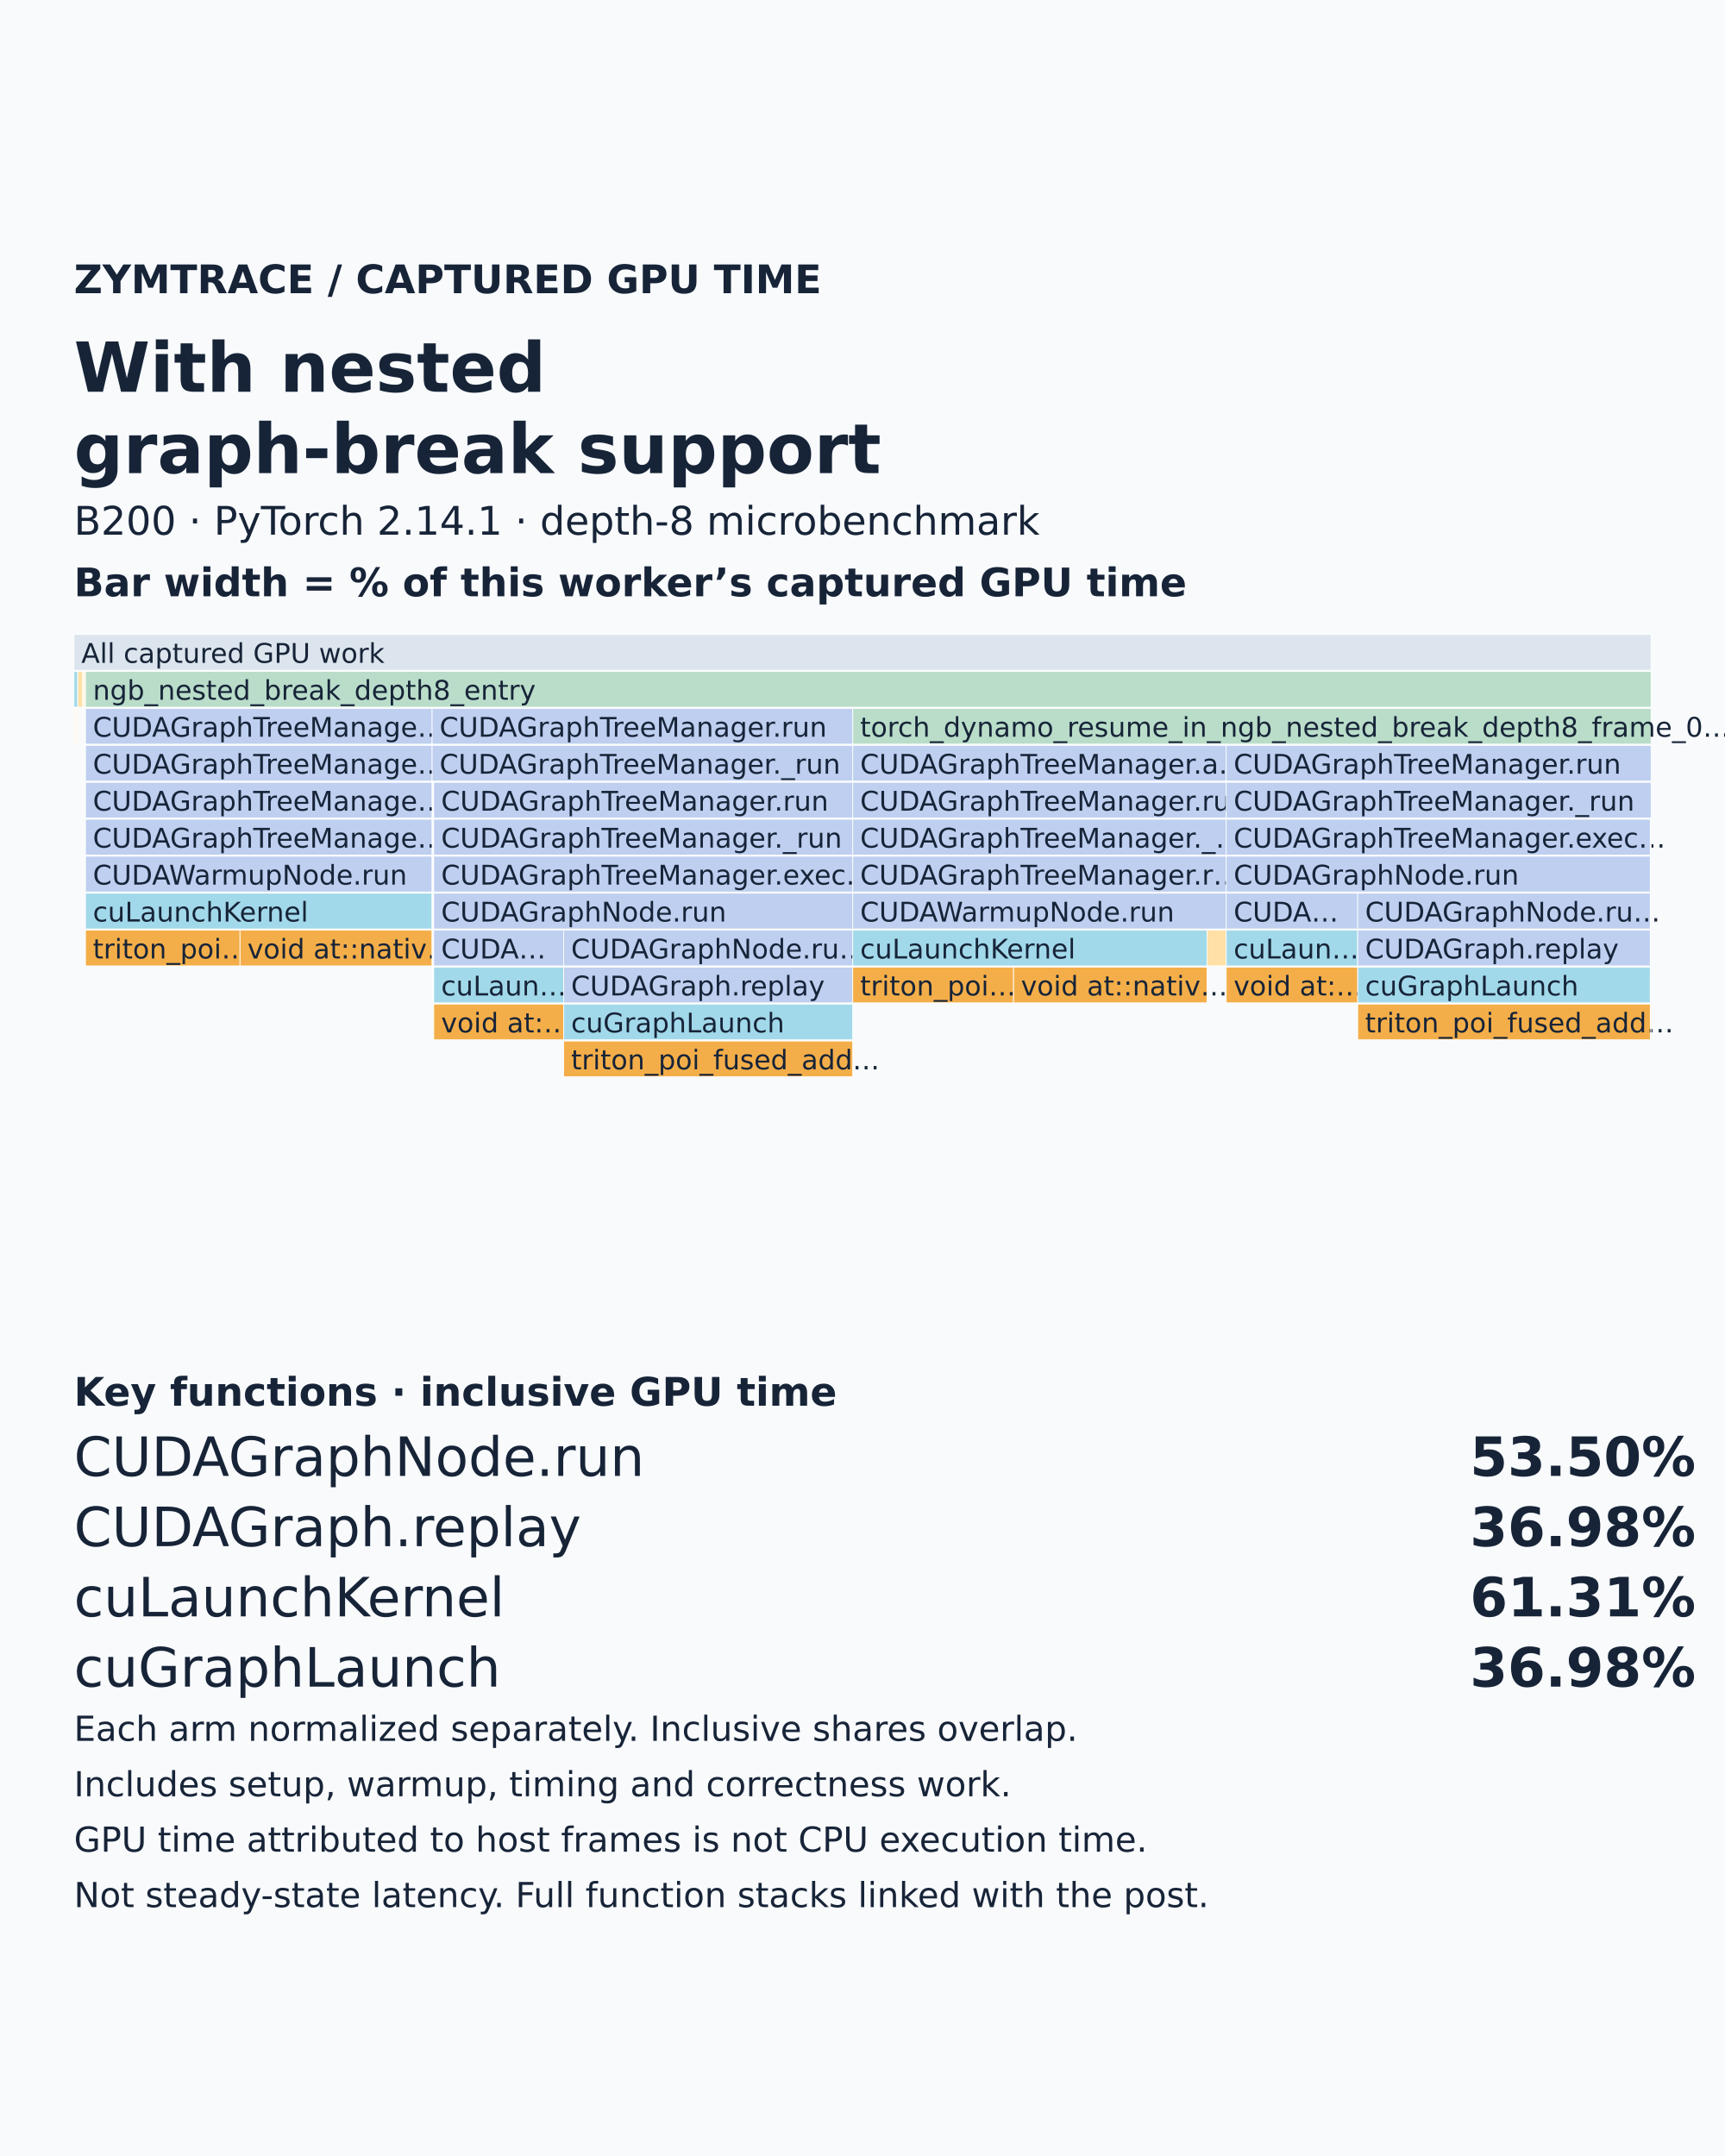
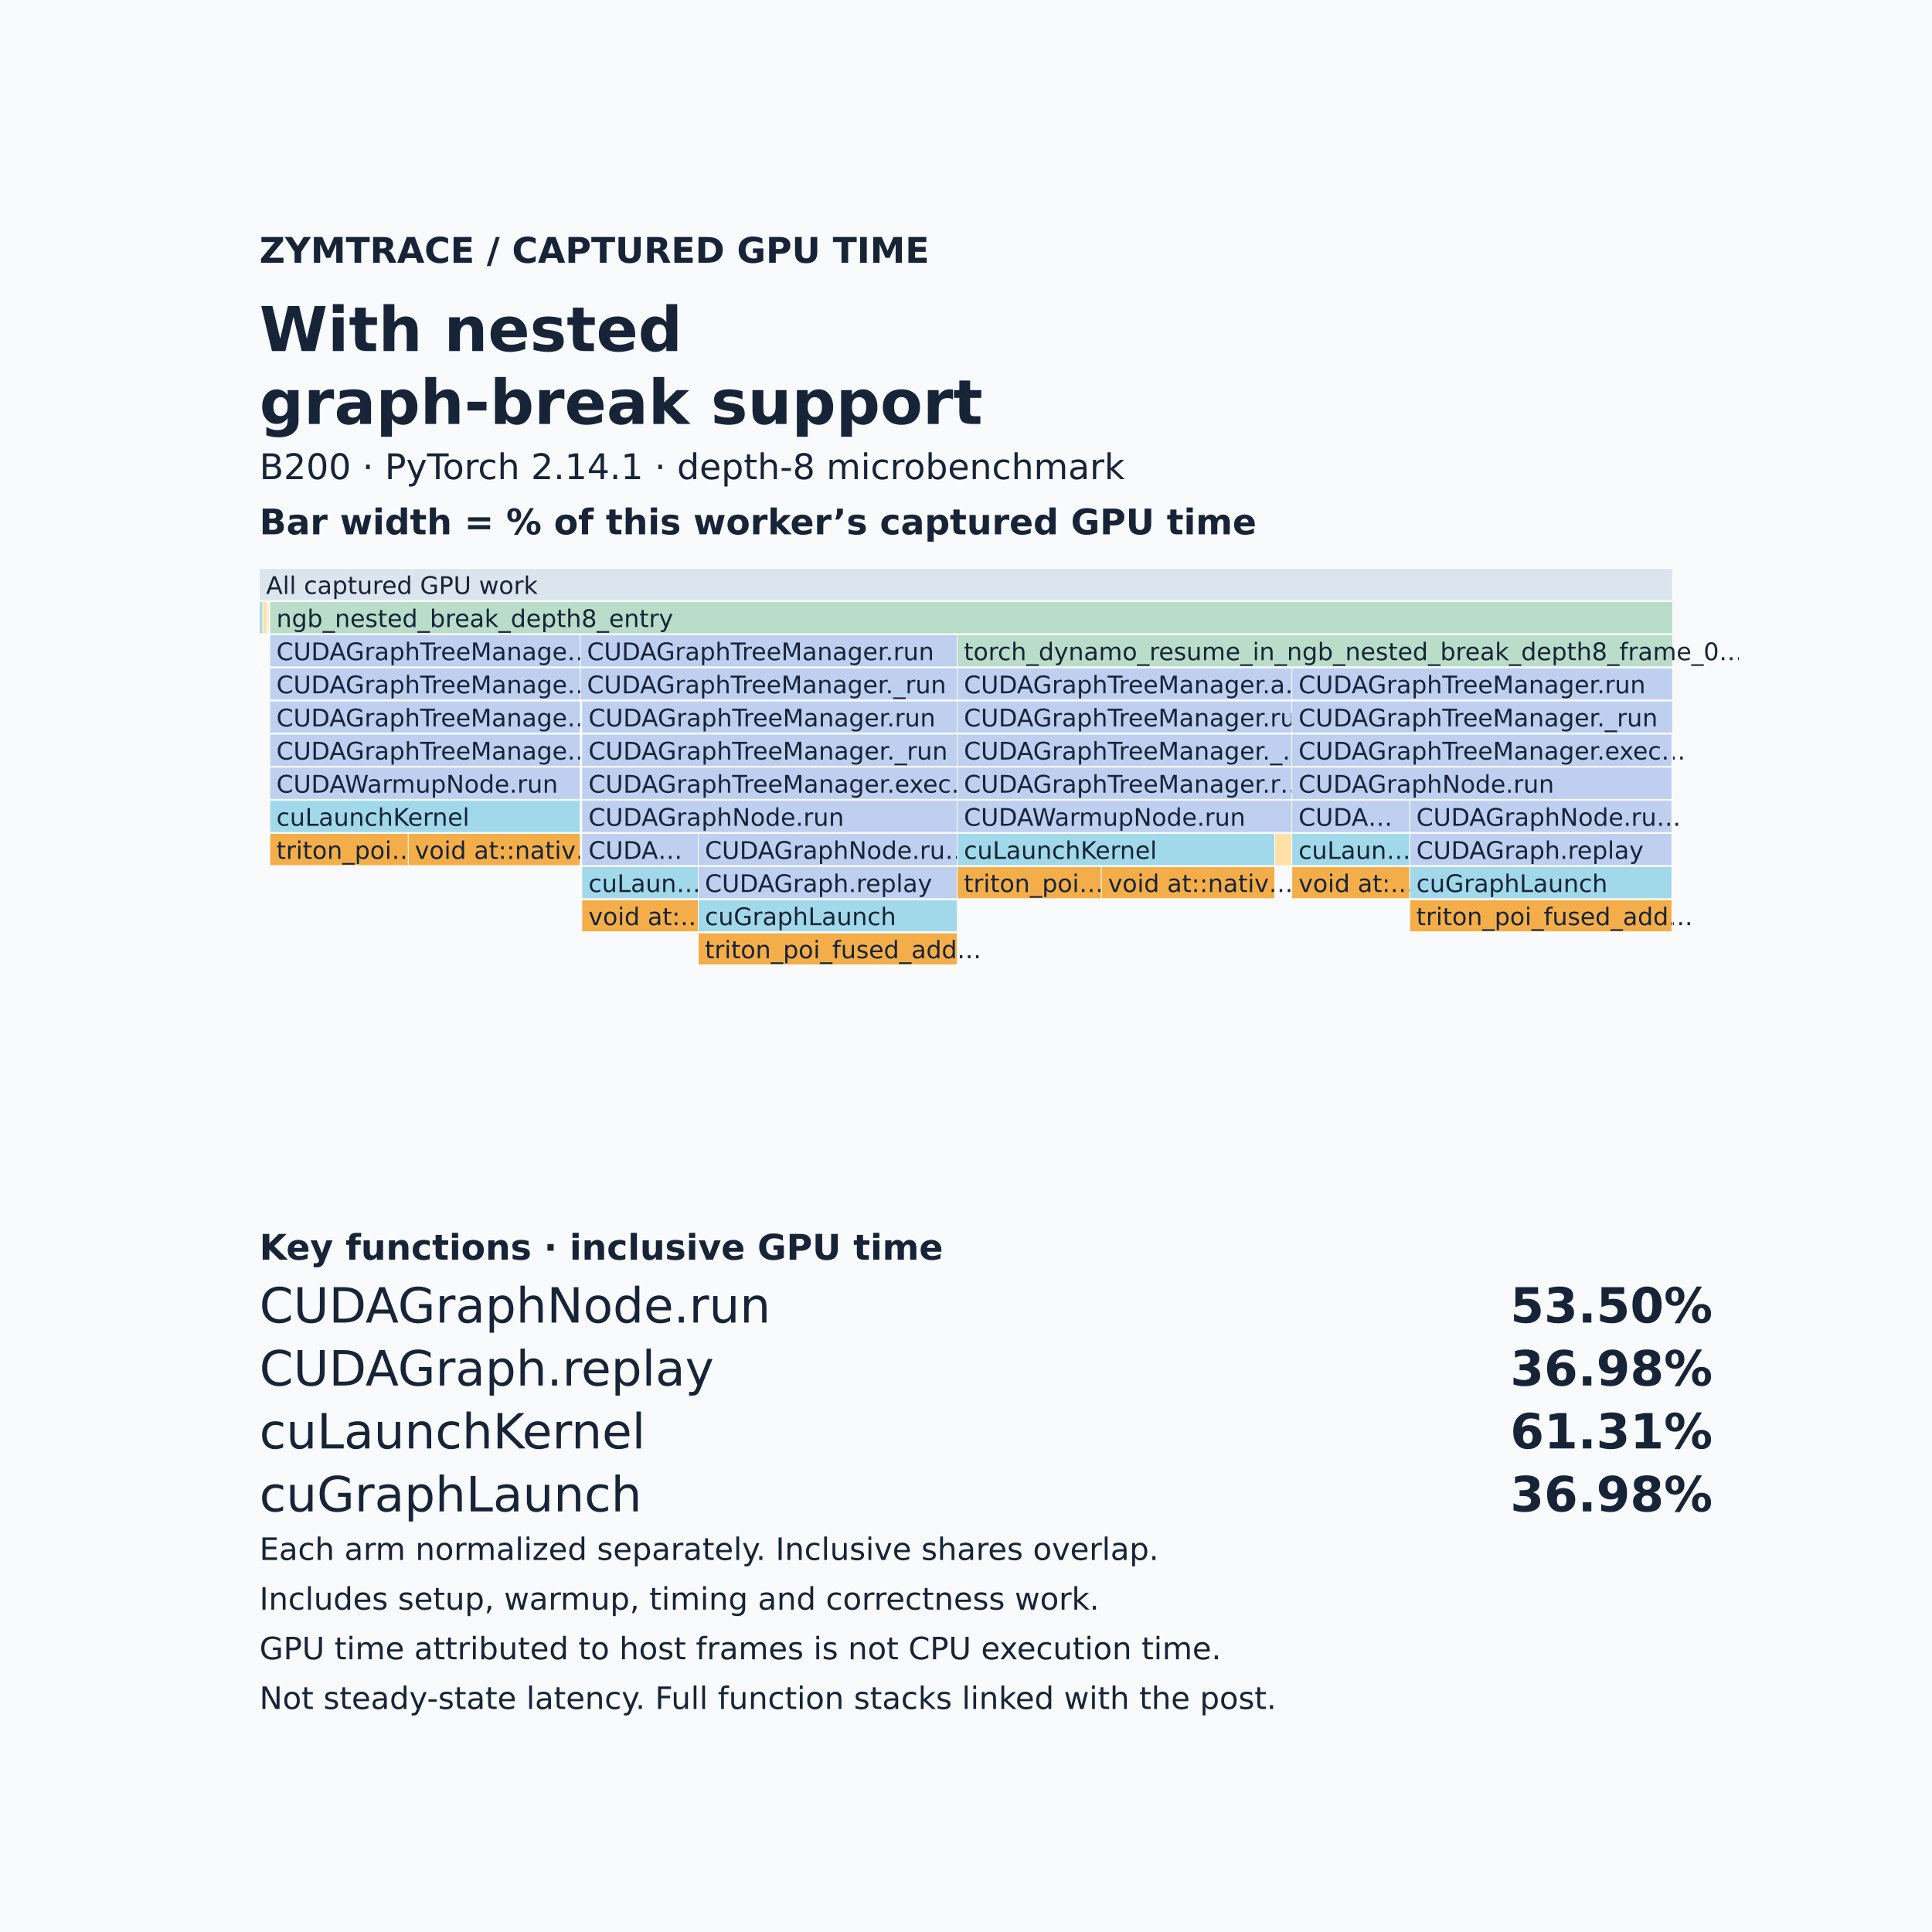
- <svg xmlns="http://www.w3.org/2000/svg" width="1400" height="1750" viewBox="0 0 1400 1750">
-   <rect width="1400" height="1750" fill="#f8fafc" />
-   <svg width="1400" height="1400" viewBox="0 0 1400 1400" x="0" y="175">
+ <svg xmlns="http://www.w3.org/2000/svg" width="1750" height="1750" viewBox="0 0 1750 1750">
+   <rect width="1750" height="1750" fill="#f8fafc" />
+   <svg width="1400" height="1400" viewBox="0 0 1400 1400" x="175" y="175">
    <rect width="1400" height="1400" fill="#f8fafc" />
    <text x="60" y="63" fill="#172438" font-family="DejaVu Sans,sans-serif" font-size="32" font-weight="bold">ZYMTRACE / CAPTURED GPU TIME</text>
    <text x="60" y="143" fill="#172438" font-family="DejaVu Sans,sans-serif" font-size="56" font-weight="bold">With nested</text>
    <text x="60" y="209" fill="#172438" font-family="DejaVu Sans,sans-serif" font-size="56" font-weight="bold">graph-break support</text>
    <text x="60" y="259" fill="#172438" font-family="DejaVu Sans,sans-serif" font-size="32" font-weight="normal">B200 · PyTorch 2.14.1 · depth-8 microbenchmark</text>
    <text x="60" y="309" fill="#172438" font-family="DejaVu Sans,sans-serif" font-size="32" font-weight="bold">Bar width = % of this worker’s captured GPU time</text>
    <rect x="60" y="340" width="1280" height="29" fill="#dce5ed" stroke="white" stroke-width="0.6" />
    <text x="66" y="363" fill="#172438" font-family="DejaVu Sans,sans-serif" font-size="22" font-weight="normal">All captured GPU work</text>
    <rect x="60" y="370" width="3.104" height="29" fill="#a2d9ea" stroke="white" stroke-width="0.6" />
    <rect x="60" y="400" width="0.159" height="29" fill="#f4ae49" stroke="white" stroke-width="0.6" />
    <rect x="60.159" y="400" width="0.597" height="29" fill="#f4ae49" stroke="white" stroke-width="0.6" />
    <rect x="60.756" y="400" width="0.418" height="29" fill="#f4ae49" stroke="white" stroke-width="0.6" />
    <rect x="61.174" y="400" width="0.06" height="29" fill="#f4ae49" stroke="white" stroke-width="0.6" />
    <rect x="61.234" y="400" width="0.08" height="29" fill="#f4ae49" stroke="white" stroke-width="0.6" />
    <rect x="61.313" y="400" width="0.478" height="29" fill="#f4ae49" stroke="white" stroke-width="0.6" />
    <rect x="61.791" y="400" width="0.179" height="29" fill="#f4ae49" stroke="white" stroke-width="0.6" />
    <rect x="61.97" y="400" width="0.099" height="29" fill="#f4ae49" stroke="white" stroke-width="0.6" />
    <rect x="62.069" y="400" width="0.179" height="29" fill="#f4ae49" stroke="white" stroke-width="0.6" />
    <rect x="62.248" y="400" width="0.099" height="29" fill="#f4ae49" stroke="white" stroke-width="0.6" />
    <rect x="62.348" y="400" width="0.219" height="29" fill="#f4ae49" stroke="white" stroke-width="0.6" />
    <rect x="62.567" y="400" width="0.08" height="29" fill="#f4ae49" stroke="white" stroke-width="0.6" />
    <rect x="62.646" y="400" width="0.099" height="29" fill="#f4ae49" stroke="white" stroke-width="0.6" />
    <rect x="62.746" y="400" width="0.139" height="29" fill="#f4ae49" stroke="white" stroke-width="0.6" />
    <rect x="62.885" y="400" width="0.219" height="29" fill="#f4ae49" stroke="white" stroke-width="0.6" />
    <rect x="63.104" y="370" width="4.179" height="29" fill="#ffe0a6" stroke="white" stroke-width="0.6" />
    <rect x="67.283" y="370" width="0.119" height="29" fill="#ffe0a6" stroke="white" stroke-width="0.6" />
    <rect x="67.402" y="370" width="0.497" height="29" fill="#ffe0a6" stroke="white" stroke-width="0.6" />
    <rect x="67.9" y="370" width="1.234" height="29" fill="#ffe0a6" stroke="white" stroke-width="0.6" />
    <rect x="69.133" y="370" width="0.239" height="29" fill="#ffe0a6" stroke="white" stroke-width="0.6" />
    <rect x="69.372" y="370" width="1270.628" height="29" fill="#b9ddc9" stroke="white" stroke-width="0.6" />
    <text x="75.372" y="393" fill="#172438" font-family="DejaVu Sans,sans-serif" font-size="22" font-weight="normal">ngb_nested_break_depth8_entry</text>
    <rect x="69.372" y="400" width="281.338" height="29" fill="#becff0" stroke="white" stroke-width="0.6" />
    <text x="75.372" y="423" fill="#172438" font-family="DejaVu Sans,sans-serif" font-size="22" font-weight="normal">CUDAGraphTreeManage…</text>
    <rect x="69.372" y="430" width="281.338" height="29" fill="#becff0" stroke="white" stroke-width="0.6" />
    <text x="75.372" y="453" fill="#172438" font-family="DejaVu Sans,sans-serif" font-size="22" font-weight="normal">CUDAGraphTreeManage…</text>
    <rect x="69.372" y="460" width="281.338" height="29" fill="#becff0" stroke="white" stroke-width="0.6" />
    <text x="75.372" y="483" fill="#172438" font-family="DejaVu Sans,sans-serif" font-size="22" font-weight="normal">CUDAGraphTreeManage…</text>
    <rect x="69.372" y="490" width="281.338" height="29" fill="#becff0" stroke="white" stroke-width="0.6" />
    <text x="75.372" y="513" fill="#172438" font-family="DejaVu Sans,sans-serif" font-size="22" font-weight="normal">CUDAGraphTreeManage…</text>
    <rect x="69.372" y="520" width="281.338" height="29" fill="#becff0" stroke="white" stroke-width="0.6" />
    <text x="75.372" y="543" fill="#172438" font-family="DejaVu Sans,sans-serif" font-size="22" font-weight="normal">CUDAWarmupNode.run</text>
    <rect x="69.372" y="550" width="281.338" height="29" fill="#a2d9ea" stroke="white" stroke-width="0.6" />
    <text x="75.372" y="573" fill="#172438" font-family="DejaVu Sans,sans-serif" font-size="22" font-weight="normal">cuLaunchKernel</text>
    <rect x="69.372" y="580" width="125.417" height="29" fill="#f4ae49" stroke="white" stroke-width="0.6" />
    <text x="75.372" y="603" fill="#172438" font-family="DejaVu Sans,sans-serif" font-size="22" font-weight="normal">triton_poi…</text>
    <rect x="194.789" y="580" width="155.921" height="29" fill="#f4ae49" stroke="white" stroke-width="0.6" />
    <text x="200.789" y="603" fill="#172438" font-family="DejaVu Sans,sans-serif" font-size="22" font-weight="normal">void at::nativ…</text>
    <rect x="350.71" y="400" width="341.37" height="29" fill="#becff0" stroke="white" stroke-width="0.6" />
    <text x="356.71" y="423" fill="#172438" font-family="DejaVu Sans,sans-serif" font-size="22" font-weight="normal">CUDAGraphTreeManager.run</text>
    <rect x="350.71" y="430" width="341.37" height="29" fill="#becff0" stroke="white" stroke-width="0.6" />
    <text x="356.71" y="453" fill="#172438" font-family="DejaVu Sans,sans-serif" font-size="22" font-weight="normal">CUDAGraphTreeManager._run</text>
    <rect x="350.71" y="460" width="0.637" height="29" fill="#becff0" stroke="white" stroke-width="0.6" />
    <rect x="350.71" y="490" width="0.637" height="29" fill="#becff0" stroke="white" stroke-width="0.6" />
    <rect x="350.71" y="520" width="0.199" height="29" fill="#becff0" stroke="white" stroke-width="0.6" />
    <rect x="350.71" y="550" width="0.199" height="29" fill="#a2d9ea" stroke="white" stroke-width="0.6" />
    <rect x="350.71" y="580" width="0.199" height="29" fill="#f4ae49" stroke="white" stroke-width="0.6" />
    <rect x="350.909" y="520" width="0.438" height="29" fill="#becff0" stroke="white" stroke-width="0.6" />
    <rect x="350.909" y="550" width="0.438" height="29" fill="#becff0" stroke="white" stroke-width="0.6" />
    <rect x="350.909" y="580" width="0.438" height="29" fill="#a2d9ea" stroke="white" stroke-width="0.6" />
    <rect x="350.909" y="610" width="0.438" height="29" fill="#f4ae49" stroke="white" stroke-width="0.6" />
    <rect x="351.347" y="460" width="0.677" height="29" fill="#becff0" stroke="white" stroke-width="0.6" />
    <rect x="351.347" y="490" width="0.677" height="29" fill="#becff0" stroke="white" stroke-width="0.6" />
    <rect x="351.347" y="520" width="0.438" height="29" fill="#becff0" stroke="white" stroke-width="0.6" />
    <rect x="351.347" y="550" width="0.438" height="29" fill="#a2d9ea" stroke="white" stroke-width="0.6" />
    <rect x="351.347" y="580" width="0.438" height="29" fill="#f4ae49" stroke="white" stroke-width="0.6" />
    <rect x="351.785" y="520" width="0.239" height="29" fill="#becff0" stroke="white" stroke-width="0.6" />
    <rect x="351.785" y="550" width="0.239" height="29" fill="#becff0" stroke="white" stroke-width="0.6" />
    <rect x="351.785" y="580" width="0.239" height="29" fill="#a2d9ea" stroke="white" stroke-width="0.6" />
    <rect x="351.785" y="610" width="0.239" height="29" fill="#f4ae49" stroke="white" stroke-width="0.6" />
    <rect x="352.023" y="460" width="340.057" height="29" fill="#becff0" stroke="white" stroke-width="0.6" />
    <text x="358.023" y="483" fill="#172438" font-family="DejaVu Sans,sans-serif" font-size="22" font-weight="normal">CUDAGraphTreeManager.run</text>
    <rect x="352.023" y="490" width="340.057" height="29" fill="#becff0" stroke="white" stroke-width="0.6" />
    <text x="358.023" y="513" fill="#172438" font-family="DejaVu Sans,sans-serif" font-size="22" font-weight="normal">CUDAGraphTreeManager._run</text>
    <rect x="352.023" y="520" width="340.057" height="29" fill="#becff0" stroke="white" stroke-width="0.6" />
    <text x="358.023" y="543" fill="#172438" font-family="DejaVu Sans,sans-serif" font-size="22" font-weight="normal">CUDAGraphTreeManager.exec…</text>
    <rect x="352.023" y="550" width="340.057" height="29" fill="#becff0" stroke="white" stroke-width="0.6" />
    <text x="358.023" y="573" fill="#172438" font-family="DejaVu Sans,sans-serif" font-size="22" font-weight="normal">CUDAGraphNode.run</text>
    <rect x="352.023" y="580" width="105.46" height="29" fill="#becff0" stroke="white" stroke-width="0.6" />
    <text x="358.023" y="603" fill="#172438" font-family="DejaVu Sans,sans-serif" font-size="22" font-weight="normal">CUDA…</text>
    <rect x="352.023" y="610" width="105.46" height="29" fill="#a2d9ea" stroke="white" stroke-width="0.6" />
    <text x="358.023" y="633" fill="#172438" font-family="DejaVu Sans,sans-serif" font-size="22" font-weight="normal">cuLaun…</text>
    <rect x="352.023" y="640" width="105.46" height="29" fill="#f4ae49" stroke="white" stroke-width="0.6" />
    <text x="358.023" y="663" fill="#172438" font-family="DejaVu Sans,sans-serif" font-size="22" font-weight="normal">void at:…</text>
    <rect x="457.483" y="580" width="234.598" height="29" fill="#becff0" stroke="white" stroke-width="0.6" />
    <text x="463.483" y="603" fill="#172438" font-family="DejaVu Sans,sans-serif" font-size="22" font-weight="normal">CUDAGraphNode.ru…</text>
    <rect x="457.483" y="610" width="234.598" height="29" fill="#becff0" stroke="white" stroke-width="0.6" />
    <text x="463.483" y="633" fill="#172438" font-family="DejaVu Sans,sans-serif" font-size="22" font-weight="normal">CUDAGraph.replay</text>
    <rect x="457.483" y="640" width="234.598" height="29" fill="#a2d9ea" stroke="white" stroke-width="0.6" />
    <text x="463.483" y="663" fill="#172438" font-family="DejaVu Sans,sans-serif" font-size="22" font-weight="normal">cuGraphLaunch</text>
    <rect x="457.483" y="670" width="234.598" height="29" fill="#f4ae49" stroke="white" stroke-width="0.6" />
    <text x="463.483" y="693" fill="#172438" font-family="DejaVu Sans,sans-serif" font-size="22" font-weight="normal">triton_poi_fused_add…</text>
    <rect x="692.081" y="400" width="647.919" height="29" fill="#b9ddc9" stroke="white" stroke-width="0.6" />
    <text x="698.081" y="423" fill="#172438" font-family="DejaVu Sans,sans-serif" font-size="22" font-weight="normal">torch_dynamo_resume_in_ngb_nested_break_depth8_frame_0…</text>
    <rect x="692.081" y="430" width="303.126" height="29" fill="#becff0" stroke="white" stroke-width="0.6" />
    <text x="698.081" y="453" fill="#172438" font-family="DejaVu Sans,sans-serif" font-size="22" font-weight="normal">CUDAGraphTreeManager.a…</text>
    <rect x="692.081" y="460" width="303.126" height="29" fill="#becff0" stroke="white" stroke-width="0.6" />
    <text x="698.081" y="483" fill="#172438" font-family="DejaVu Sans,sans-serif" font-size="22" font-weight="normal">CUDAGraphTreeManager.run</text>
    <rect x="692.081" y="490" width="303.126" height="29" fill="#becff0" stroke="white" stroke-width="0.6" />
    <text x="698.081" y="513" fill="#172438" font-family="DejaVu Sans,sans-serif" font-size="22" font-weight="normal">CUDAGraphTreeManager._…</text>
    <rect x="692.081" y="520" width="303.126" height="29" fill="#becff0" stroke="white" stroke-width="0.6" />
    <text x="698.081" y="543" fill="#172438" font-family="DejaVu Sans,sans-serif" font-size="22" font-weight="normal">CUDAGraphTreeManager.r…</text>
    <rect x="692.081" y="550" width="303.126" height="29" fill="#becff0" stroke="white" stroke-width="0.6" />
    <text x="698.081" y="573" fill="#172438" font-family="DejaVu Sans,sans-serif" font-size="22" font-weight="normal">CUDAWarmupNode.run</text>
    <rect x="692.081" y="580" width="287.566" height="29" fill="#a2d9ea" stroke="white" stroke-width="0.6" />
    <text x="698.081" y="603" fill="#172438" font-family="DejaVu Sans,sans-serif" font-size="22" font-weight="normal">cuLaunchKernel</text>
    <rect x="692.081" y="610" width="130.531" height="29" fill="#f4ae49" stroke="white" stroke-width="0.6" />
    <text x="698.081" y="633" fill="#172438" font-family="DejaVu Sans,sans-serif" font-size="22" font-weight="normal">triton_poi…</text>
    <rect x="822.612" y="610" width="157.035" height="29" fill="#f4ae49" stroke="white" stroke-width="0.6" />
    <text x="828.612" y="633" fill="#172438" font-family="DejaVu Sans,sans-serif" font-size="22" font-weight="normal">void at::nativ…</text>
    <rect x="979.647" y="580" width="15.56" height="29" fill="#ffe0a6" stroke="white" stroke-width="0.6" />
    <rect x="995.207" y="430" width="344.793" height="29" fill="#becff0" stroke="white" stroke-width="0.6" />
    <text x="1001.207" y="453" fill="#172438" font-family="DejaVu Sans,sans-serif" font-size="22" font-weight="normal">CUDAGraphTreeManager.run</text>
    <rect x="995.207" y="460" width="344.793" height="29" fill="#becff0" stroke="white" stroke-width="0.6" />
    <text x="1001.207" y="483" fill="#172438" font-family="DejaVu Sans,sans-serif" font-size="22" font-weight="normal">CUDAGraphTreeManager._run</text>
    <rect x="995.207" y="490" width="344.156" height="29" fill="#becff0" stroke="white" stroke-width="0.6" />
    <text x="1001.207" y="513" fill="#172438" font-family="DejaVu Sans,sans-serif" font-size="22" font-weight="normal">CUDAGraphTreeManager.exec…</text>
    <rect x="995.207" y="520" width="344.156" height="29" fill="#becff0" stroke="white" stroke-width="0.6" />
    <text x="1001.207" y="543" fill="#172438" font-family="DejaVu Sans,sans-serif" font-size="22" font-weight="normal">CUDAGraphNode.run</text>
    <rect x="995.207" y="550" width="106.713" height="29" fill="#becff0" stroke="white" stroke-width="0.6" />
    <text x="1001.207" y="573" fill="#172438" font-family="DejaVu Sans,sans-serif" font-size="22" font-weight="normal">CUDA…</text>
    <rect x="995.207" y="580" width="106.713" height="29" fill="#a2d9ea" stroke="white" stroke-width="0.6" />
    <text x="1001.207" y="603" fill="#172438" font-family="DejaVu Sans,sans-serif" font-size="22" font-weight="normal">cuLaun…</text>
    <rect x="995.207" y="610" width="106.713" height="29" fill="#f4ae49" stroke="white" stroke-width="0.6" />
    <text x="1001.207" y="633" fill="#172438" font-family="DejaVu Sans,sans-serif" font-size="22" font-weight="normal">void at:…</text>
    <rect x="1101.92" y="550" width="237.443" height="29" fill="#becff0" stroke="white" stroke-width="0.6" />
    <text x="1107.92" y="573" fill="#172438" font-family="DejaVu Sans,sans-serif" font-size="22" font-weight="normal">CUDAGraphNode.ru…</text>
    <rect x="1101.92" y="580" width="237.443" height="29" fill="#becff0" stroke="white" stroke-width="0.6" />
    <text x="1107.92" y="603" fill="#172438" font-family="DejaVu Sans,sans-serif" font-size="22" font-weight="normal">CUDAGraph.replay</text>
    <rect x="1101.92" y="610" width="237.443" height="29" fill="#a2d9ea" stroke="white" stroke-width="0.6" />
    <text x="1107.92" y="633" fill="#172438" font-family="DejaVu Sans,sans-serif" font-size="22" font-weight="normal">cuGraphLaunch</text>
    <rect x="1101.92" y="640" width="237.443" height="29" fill="#f4ae49" stroke="white" stroke-width="0.6" />
    <text x="1107.92" y="663" fill="#172438" font-family="DejaVu Sans,sans-serif" font-size="22" font-weight="normal">triton_poi_fused_add…</text>
    <rect x="1339.363" y="490" width="0.637" height="29" fill="#becff0" stroke="white" stroke-width="0.6" />
    <rect x="1339.363" y="520" width="0.637" height="29" fill="#becff0" stroke="white" stroke-width="0.6" />
    <rect x="1339.363" y="550" width="0.438" height="29" fill="#becff0" stroke="white" stroke-width="0.6" />
    <rect x="1339.363" y="580" width="0.438" height="29" fill="#a2d9ea" stroke="white" stroke-width="0.6" />
    <rect x="1339.363" y="610" width="0.438" height="29" fill="#f4ae49" stroke="white" stroke-width="0.6" />
    <rect x="1339.801" y="550" width="0.199" height="29" fill="#becff0" stroke="white" stroke-width="0.6" />
    <rect x="1339.801" y="580" width="0.199" height="29" fill="#becff0" stroke="white" stroke-width="0.6" />
    <rect x="1339.801" y="610" width="0.199" height="29" fill="#a2d9ea" stroke="white" stroke-width="0.6" />
    <rect x="1339.801" y="640" width="0.199" height="29" fill="#f4ae49" stroke="white" stroke-width="0.6" />
    <text x="60" y="966" fill="#172438" font-family="DejaVu Sans,sans-serif" font-size="32" font-weight="bold">Key functions · inclusive GPU time</text>
    <text x="60" y="1023" fill="#172438" font-family="DejaVu Sans,sans-serif" font-size="44" font-weight="normal">CUDAGraphNode.run</text>
    <text x="1193" y="1023" fill="#172438" font-family="DejaVu Sans,sans-serif" font-size="44" font-weight="bold">53.50%</text>
    <text x="60" y="1080" fill="#172438" font-family="DejaVu Sans,sans-serif" font-size="44" font-weight="normal">CUDAGraph.replay</text>
    <text x="1193" y="1080" fill="#172438" font-family="DejaVu Sans,sans-serif" font-size="44" font-weight="bold">36.98%</text>
    <text x="60" y="1137" fill="#172438" font-family="DejaVu Sans,sans-serif" font-size="44" font-weight="normal">cuLaunchKernel</text>
    <text x="1193" y="1137" fill="#172438" font-family="DejaVu Sans,sans-serif" font-size="44" font-weight="bold">61.31%</text>
    <text x="60" y="1194" fill="#172438" font-family="DejaVu Sans,sans-serif" font-size="44" font-weight="normal">cuGraphLaunch</text>
    <text x="1193" y="1194" fill="#172438" font-family="DejaVu Sans,sans-serif" font-size="44" font-weight="bold">36.98%</text>
    <text x="60" y="1238" fill="#172438" font-family="DejaVu Sans,sans-serif" font-size="28" font-weight="normal">Each arm normalized separately. Inclusive shares overlap.</text>
    <text x="60" y="1283" fill="#172438" font-family="DejaVu Sans,sans-serif" font-size="28" font-weight="normal">Includes setup, warmup, timing and correctness work.</text>
    <text x="60" y="1328" fill="#172438" font-family="DejaVu Sans,sans-serif" font-size="28" font-weight="normal">GPU time attributed to host frames is not CPU execution time.</text>
    <text x="60" y="1373" fill="#172438" font-family="DejaVu Sans,sans-serif" font-size="28" font-weight="normal">Not steady-state latency. Full function stacks linked with the post.</text>
  </svg>
</svg>
